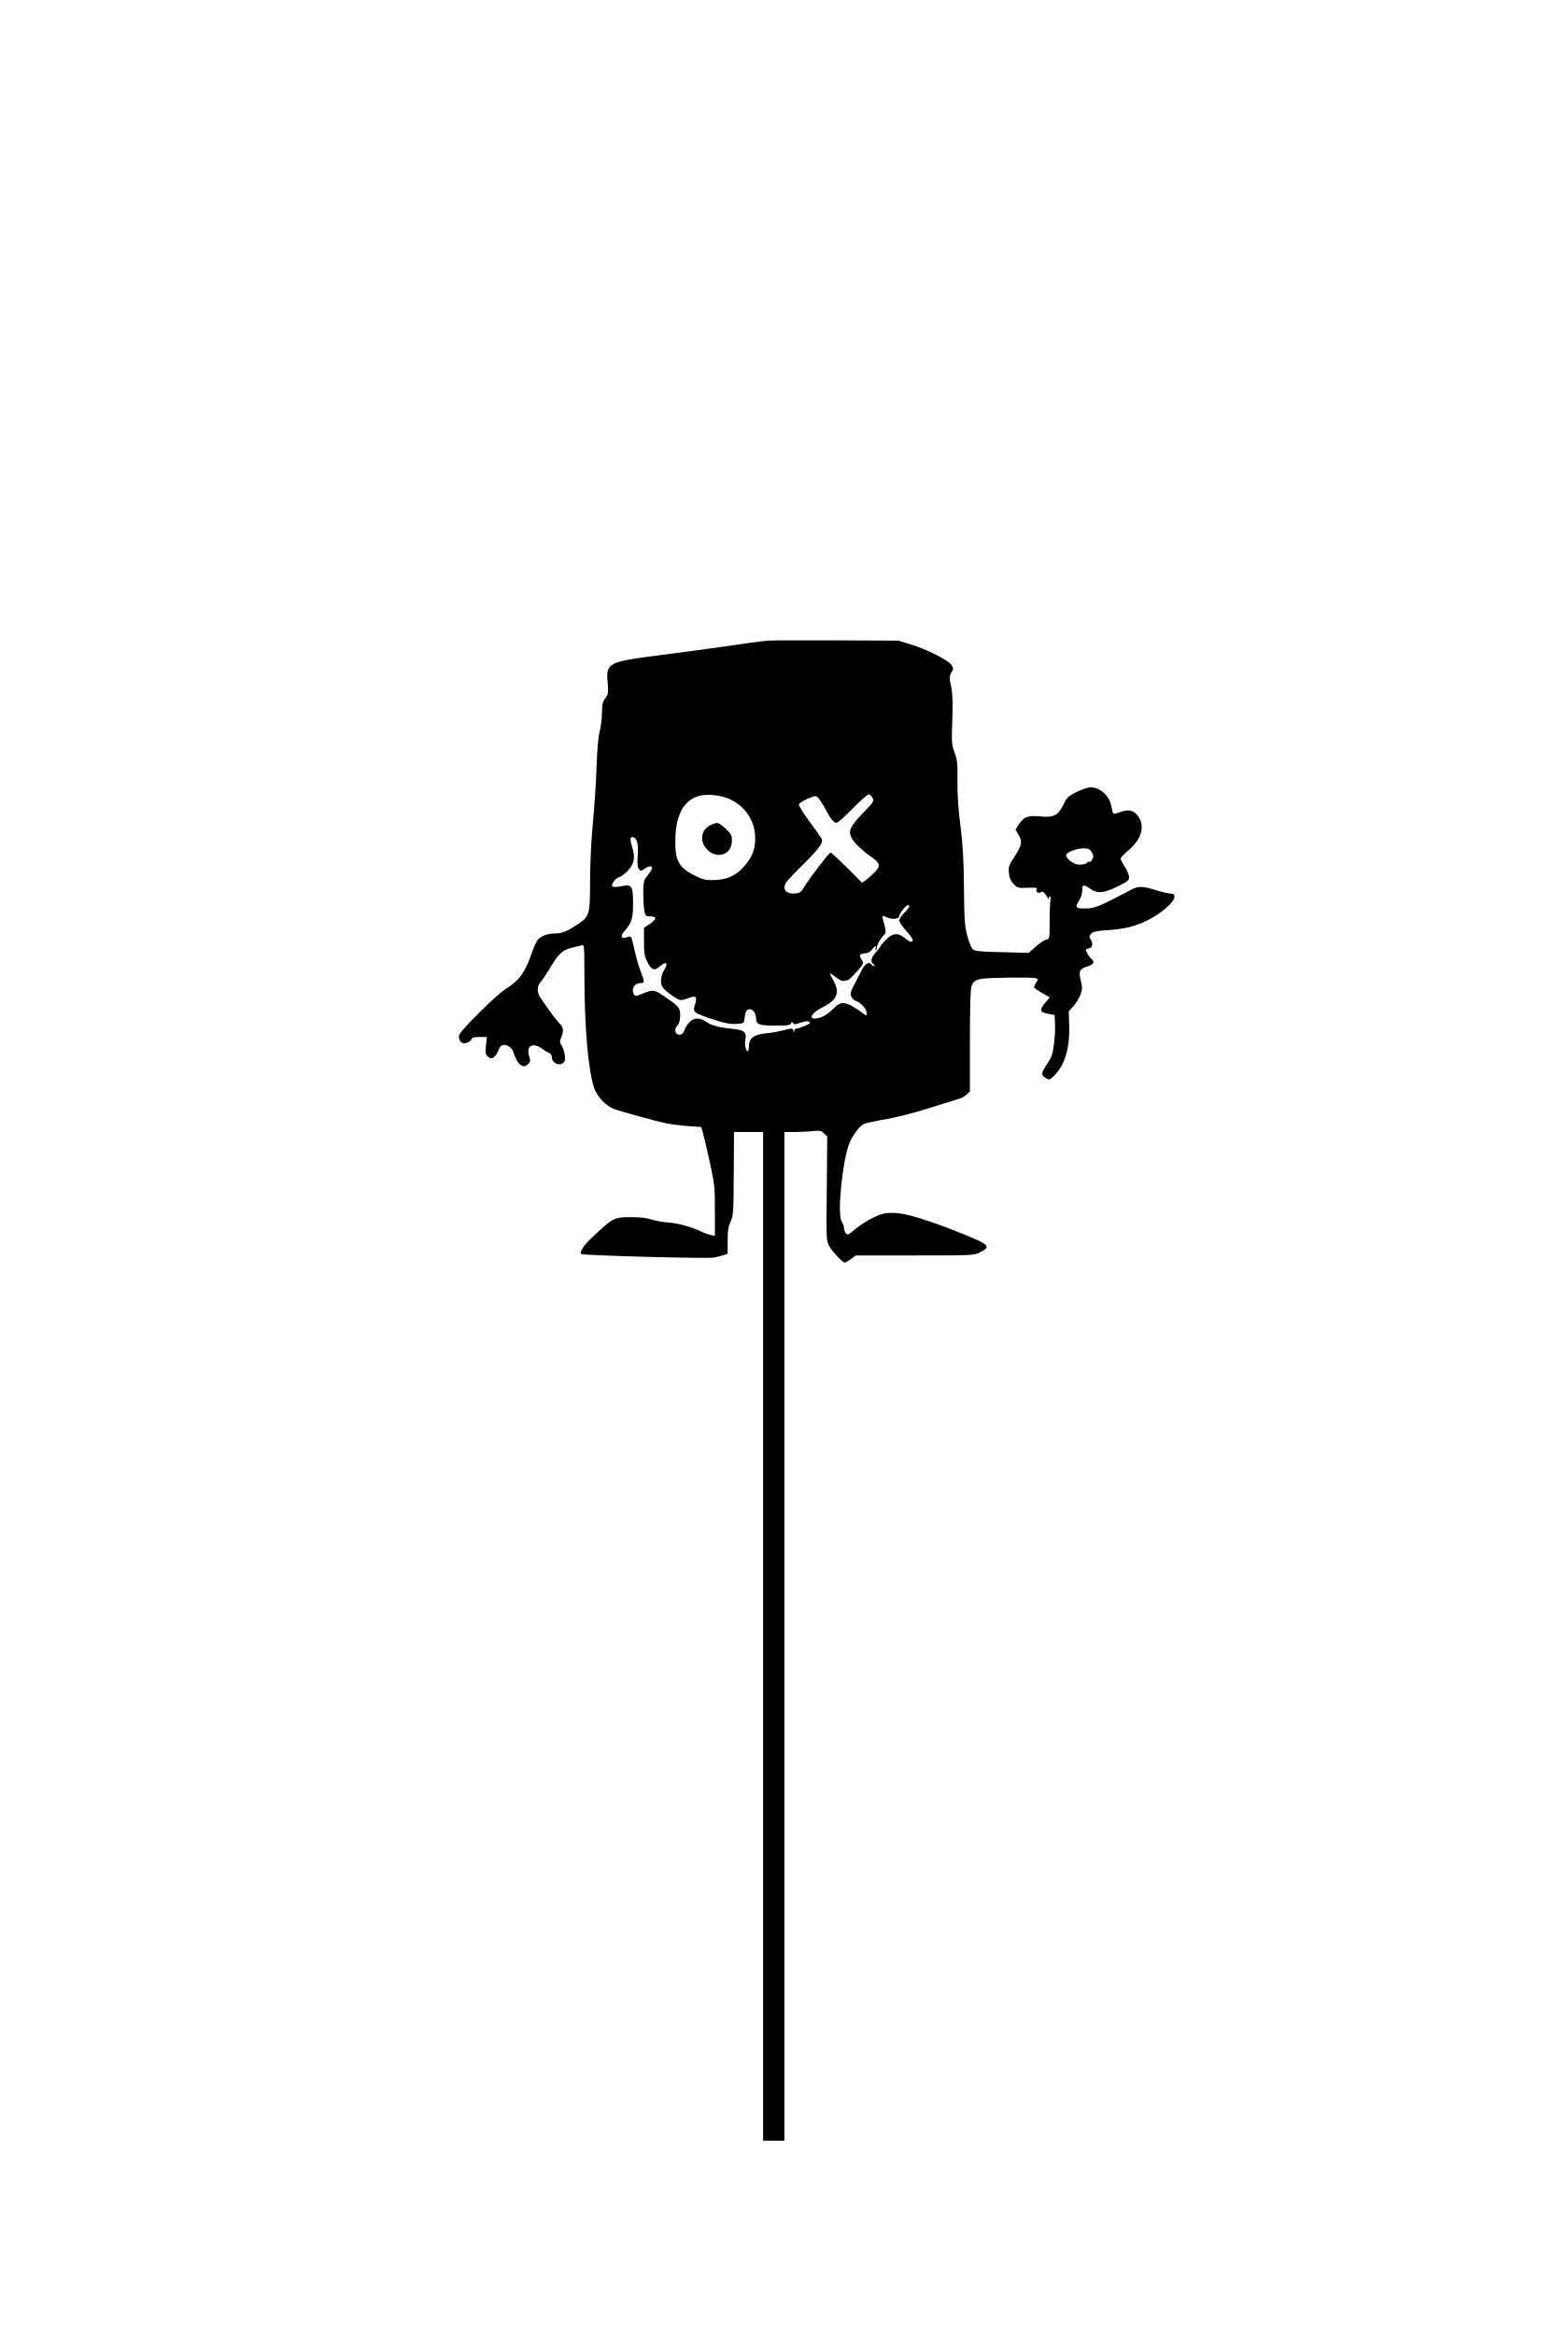
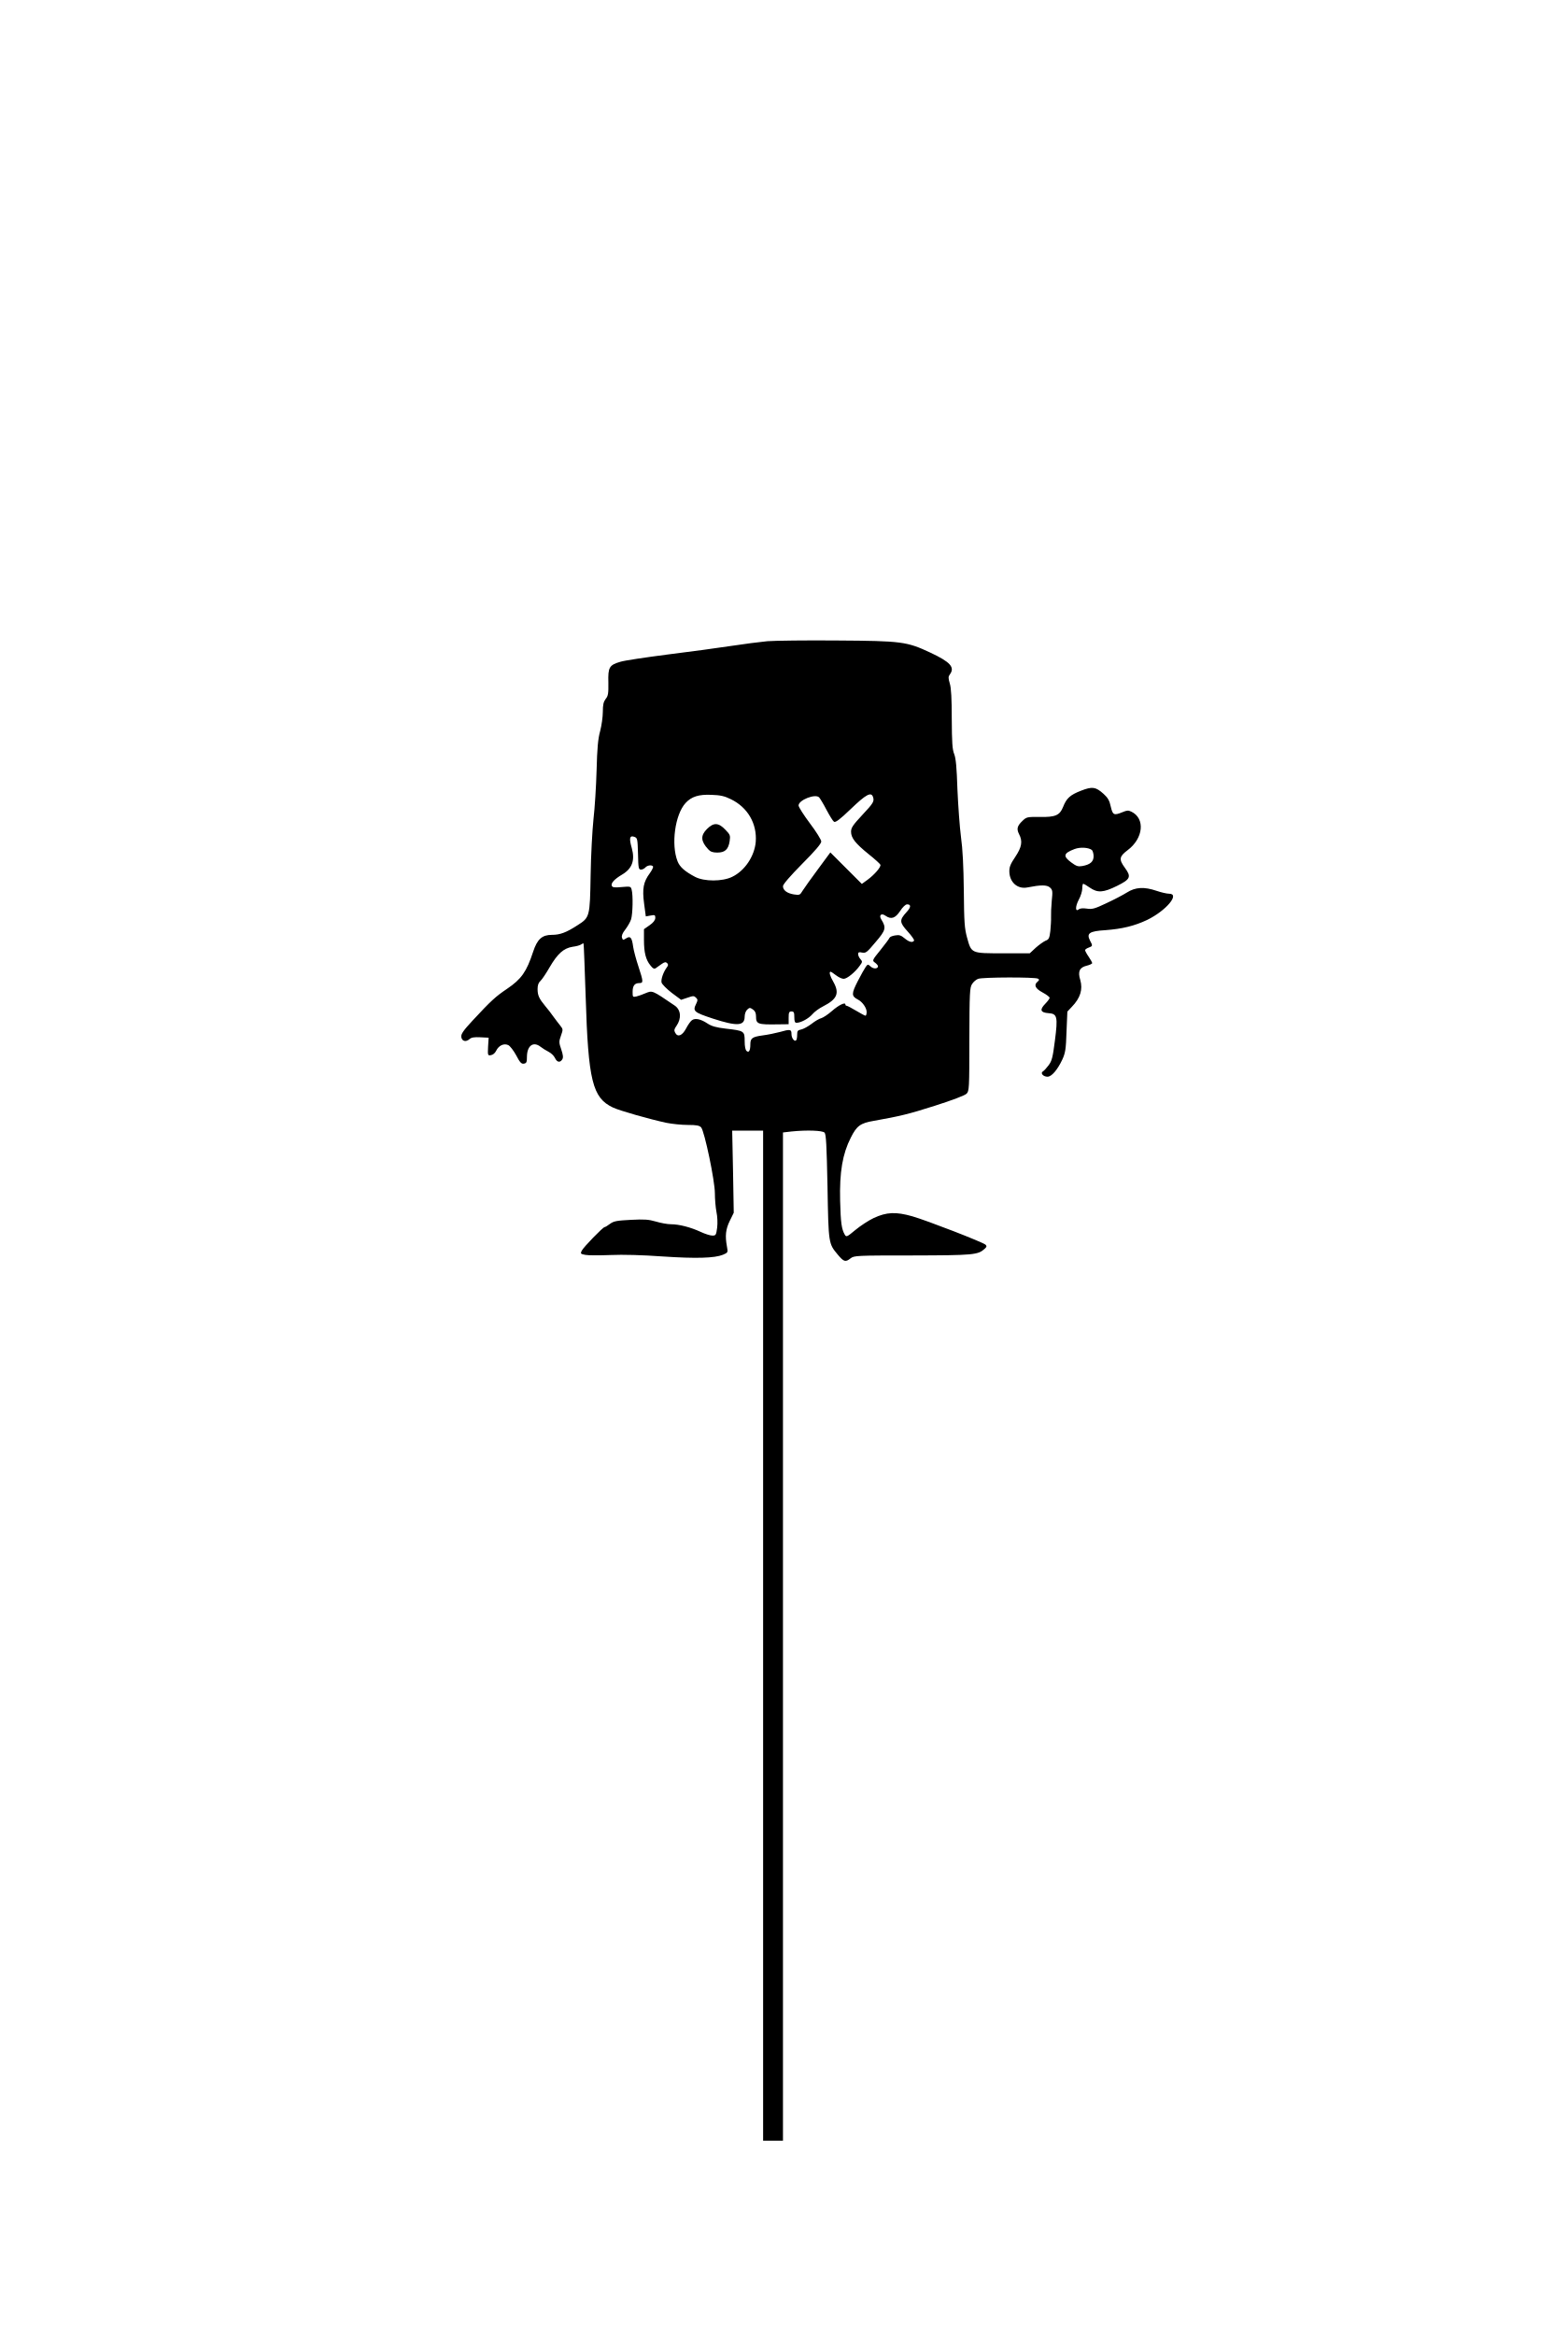
<svg xmlns="http://www.w3.org/2000/svg" version="1.0" width="1105pt" height="1646pt" viewBox="0 0 1105 1646" preserveAspectRatio="xMidYMid meet">
  <g transform="translate(0,1646) scale(0.1,-0.1)" fill="#000000" stroke="none">
-     <path d="M5415 11944 c-64 -6 -180 -22 -327 -44 -76 -11 -260 -36 -410 -55 -394 -50 -406 -56 -394 -195 6 -73 5 -83 -16 -111 -19 -25 -23 -44 -24 -102 0 -40 -8 -99 -16 -132 -10 -38 -18 -129 -22 -245 -3 -102 -15 -282 -26 -400 -12 -128 -20 -294 -20 -411 0 -234 -4 -249 -82 -301 -84 -56 -114 -68 -163 -68 -57 0 -109 -21 -129 -52 -9 -14 -27 -56 -40 -94 -44 -130 -88 -189 -185 -248 -55 -34 -297 -272 -320 -315 -13 -23 -2 -55 21 -64 19 -7 54 9 61 27 5 12 20 16 58 16 l52 0 -7 -59 c-5 -47 -4 -62 9 -75 9 -9 22 -16 29 -16 17 0 42 29 50 58 11 35 42 47 72 27 14 -9 27 -24 30 -33 29 -94 70 -131 106 -94 18 17 19 24 9 55 -25 75 25 103 93 53 17 -13 39 -26 49 -29 9 -4 17 -16 17 -27 0 -49 67 -72 90 -31 10 20 -2 82 -22 114 -12 18 -13 27 -2 52 19 45 17 73 -9 98 -13 12 -43 50 -68 85 -24 35 -54 77 -66 94 -28 38 -29 85 -4 112 11 12 43 59 71 106 61 101 88 125 155 140 28 7 58 14 68 17 16 4 17 -10 17 -204 0 -379 28 -693 71 -808 22 -58 78 -117 134 -141 40 -16 298 -88 375 -103 30 -6 98 -15 150 -19 l94 -7 13 -45 c7 -25 29 -118 48 -207 33 -150 35 -174 35 -338 l0 -177 -32 7 c-18 4 -49 15 -68 25 -62 31 -163 58 -235 63 -38 3 -90 13 -114 21 -28 10 -78 16 -138 16 -124 0 -128 -2 -270 -135 -67 -62 -101 -112 -86 -125 11 -10 892 -34 935 -25 18 3 48 11 66 16 l32 11 0 91 c0 72 5 102 21 137 19 42 21 65 22 337 l2 293 103 0 102 0 0 -3555 0 -3555 75 0 75 0 0 3555 0 3555 69 0 c37 0 95 3 128 6 54 6 63 4 83 -16 l22 -22 -3 -367 c-4 -343 -3 -368 15 -401 21 -40 96 -120 112 -120 5 0 25 11 44 25 l34 25 416 0 c411 0 416 0 460 23 78 39 67 52 -110 124 -263 106 -417 153 -502 153 -63 0 -83 -5 -143 -34 -39 -19 -95 -55 -125 -80 -50 -42 -56 -45 -67 -29 -7 9 -13 26 -13 38 0 11 -7 31 -16 44 -33 47 4 423 54 552 22 56 73 123 103 136 17 7 87 22 157 34 71 12 196 44 291 74 91 29 186 58 210 65 24 6 54 22 66 34 l23 23 0 359 c0 248 4 368 12 385 22 49 42 54 239 57 101 2 194 1 208 -3 24 -6 24 -7 9 -30 -9 -13 -16 -29 -16 -34 0 -5 25 -23 56 -40 l55 -32 -30 -35 c-45 -51 -41 -70 17 -80 l47 -9 3 -65 c2 -36 -2 -101 -8 -145 -8 -66 -17 -89 -46 -132 -44 -65 -47 -82 -12 -102 26 -15 28 -14 56 12 77 74 115 197 110 355 l-3 104 32 34 c17 19 39 55 49 79 15 41 16 52 4 101 -17 68 -9 84 48 102 44 15 52 31 26 53 -8 7 -22 25 -29 40 -14 26 -13 27 10 33 28 7 33 34 13 66 -10 15 -9 22 5 38 14 15 37 20 115 25 117 7 194 26 287 72 88 43 185 127 185 161 0 18 -5 24 -23 24 -13 0 -61 11 -107 25 -107 32 -126 31 -191 -5 -30 -16 -97 -51 -149 -77 -81 -39 -104 -46 -158 -47 -70 -1 -76 7 -42 59 11 17 20 47 20 68 0 44 7 45 56 12 52 -36 93 -32 191 15 74 36 83 44 83 68 0 15 -14 47 -30 72 -16 25 -30 50 -30 57 0 6 27 34 59 62 88 76 114 164 68 232 -32 47 -66 57 -123 36 -26 -9 -50 -15 -54 -12 -4 2 -10 24 -14 47 -12 77 -78 138 -148 138 -18 0 -62 -15 -98 -33 -59 -29 -68 -37 -93 -90 -36 -75 -70 -92 -166 -82 -82 8 -113 -3 -146 -53 l-26 -40 20 -33 c31 -50 26 -78 -25 -155 -41 -63 -45 -73 -41 -117 3 -36 12 -56 33 -78 28 -29 32 -30 101 -27 52 2 69 0 62 -8 -12 -15 13 -38 27 -24 12 12 27 1 48 -35 10 -16 15 -22 12 -12 -3 9 0 17 5 17 7 0 9 -9 5 -22 -3 -13 -6 -80 -6 -149 0 -127 0 -127 -25 -133 -13 -3 -47 -26 -73 -49 l-49 -44 -189 5 c-158 3 -192 7 -206 21 -10 9 -27 52 -39 96 -18 70 -21 113 -23 340 -2 197 -8 303 -25 435 -15 119 -22 220 -21 315 2 123 -1 147 -20 200 -21 56 -22 71 -16 230 4 129 2 186 -9 238 -13 61 -12 70 2 96 16 26 16 30 1 53 -22 34 -173 111 -284 144 l-89 28 -440 2 c-242 1 -458 0 -480 -2z m-271 -1117 c111 -51 179 -154 180 -272 1 -86 -23 -144 -89 -214 -55 -59 -118 -84 -210 -85 -49 -1 -73 5 -127 32 -117 57 -143 111 -136 277 7 153 57 245 154 281 55 20 161 12 228 -19z m1008 8 c11 -24 6 -30 -69 -108 -88 -90 -105 -126 -79 -174 17 -34 74 -88 138 -133 64 -44 68 -63 26 -107 -18 -19 -46 -44 -61 -55 l-29 -21 -107 107 c-58 58 -111 106 -116 106 -11 -1 -142 -173 -186 -244 -21 -34 -31 -42 -62 -44 -49 -4 -77 12 -77 46 0 22 25 52 121 147 125 124 153 162 143 190 -4 9 -42 64 -86 122 -43 59 -77 113 -76 122 2 8 29 26 61 40 57 24 58 24 77 5 10 -10 33 -46 50 -79 38 -71 58 -95 78 -95 9 0 60 45 113 100 54 55 105 100 114 100 8 0 21 -11 27 -25z m-1660 -310 c5 -16 7 -62 4 -101 -4 -50 -2 -76 8 -89 13 -18 14 -18 43 3 39 27 65 15 40 -20 -10 -13 -25 -34 -35 -48 -13 -18 -17 -44 -17 -110 1 -47 4 -102 8 -122 7 -35 11 -38 42 -38 47 0 45 -21 -5 -54 l-40 -26 0 -97 c0 -79 4 -104 22 -140 31 -61 49 -69 86 -38 52 43 67 30 32 -27 -23 -37 -26 -96 -7 -120 23 -30 107 -88 127 -88 12 0 37 7 57 15 49 21 61 8 43 -45 -18 -54 -12 -60 124 -105 84 -28 122 -35 165 -33 51 3 56 5 59 28 5 50 12 68 28 74 26 10 54 -22 54 -60 0 -46 20 -54 140 -54 83 0 102 3 107 16 5 13 7 13 14 2 7 -11 16 -10 53 3 25 9 50 12 58 8 7 -4 10 -10 8 -12 -15 -12 -76 -37 -92 -37 -10 0 -19 -8 -19 -17 -1 -17 -2 -17 -6 0 -5 20 -4 20 -63 6 -64 -15 -68 -16 -139 -24 -78 -9 -111 -35 -111 -90 0 -19 -4 -35 -9 -35 -13 0 -23 49 -16 81 11 48 -8 67 -72 74 -110 11 -163 24 -200 50 -52 35 -94 33 -127 -6 -14 -17 -29 -41 -32 -54 -6 -26 -37 -38 -53 -22 -16 16 -13 38 7 60 11 13 17 36 17 69 0 56 -6 63 -120 140 -65 44 -71 44 -163 7 -28 -12 -34 -12 -42 1 -23 36 2 80 46 80 30 0 30 4 0 85 -14 35 -33 102 -42 147 -10 46 -21 87 -25 92 -5 6 -18 5 -33 -2 -36 -16 -44 13 -12 47 49 53 60 89 59 194 0 123 -8 135 -82 120 -64 -13 -79 -4 -56 30 9 15 25 29 36 32 29 9 78 54 94 86 19 35 19 73 0 134 -8 27 -12 52 -9 57 11 18 38 2 46 -27z m3204 -70 c14 -21 15 -31 5 -51 -6 -14 -15 -23 -20 -19 -5 3 -12 1 -15 -4 -11 -17 -67 -21 -94 -7 -37 19 -62 49 -54 63 13 20 75 42 119 43 35 0 46 -5 59 -25z m-1286 -386 c0 -6 -16 -25 -35 -43 -19 -19 -35 -43 -35 -54 0 -11 23 -45 51 -76 28 -30 48 -60 44 -66 -10 -16 -19 -12 -59 20 -49 38 -87 32 -137 -21 -20 -22 -34 -39 -32 -39 3 0 -8 -15 -25 -34 -41 -47 -49 -74 -25 -91 10 -8 13 -15 6 -15 -6 0 -15 5 -18 10 -15 24 -45 9 -67 -34 -13 -24 -37 -72 -55 -106 -27 -52 -30 -65 -21 -85 6 -14 20 -28 32 -31 34 -11 76 -57 76 -83 0 -23 -1 -23 -22 -7 -124 90 -155 95 -213 36 -43 -44 -90 -70 -129 -70 -49 0 -19 43 56 81 101 50 121 103 73 188 -14 24 -24 46 -22 48 2 2 21 -10 42 -27 21 -17 45 -28 53 -25 7 3 20 5 27 5 7 0 36 27 65 60 50 58 51 59 35 84 -21 31 -13 46 24 46 18 0 35 9 47 25 22 29 36 33 27 8 -3 -10 -3 -15 2 -11 4 4 8 16 9 26 1 18 25 58 53 87 9 10 9 24 -2 66 -20 72 -20 71 19 52 37 -17 86 -12 86 10 0 16 49 77 61 77 5 0 9 -5 9 -11z" />
-     <path d="M5014 10646 c-66 -29 -84 -103 -40 -161 68 -88 186 -57 186 48 0 40 -5 49 -45 86 -49 45 -55 47 -101 27z" />
+     <path d="M5410 11940 c-52 -5 -169 -20 -260 -34 -91 -14 -291 -41 -445 -60 -154 -20 -303 -42 -331 -51 -79 -23 -88 -39 -85 -146 1 -77 -1 -94 -19 -116 -15 -20 -20 -40 -20 -91 0 -36 -9 -98 -19 -136 -15 -54 -21 -120 -25 -276 -3 -113 -13 -268 -22 -345 -8 -77 -18 -254 -20 -394 -5 -295 -6 -298 -92 -353 -80 -52 -124 -68 -181 -68 -69 0 -103 -30 -132 -118 -47 -143 -83 -194 -185 -263 -80 -54 -111 -82 -242 -223 -66 -71 -82 -95 -80 -115 4 -31 32 -39 58 -16 13 12 33 15 76 13 l59 -3 -4 -63 c-3 -62 -2 -64 20 -60 14 2 29 14 37 31 18 37 54 54 85 40 13 -6 38 -39 56 -72 26 -50 37 -62 54 -59 19 3 22 10 22 50 1 77 45 109 96 69 13 -10 38 -26 56 -35 18 -9 38 -28 45 -43 15 -32 36 -36 52 -11 8 13 6 31 -7 70 -17 49 -17 56 -2 98 15 42 15 45 -5 70 -11 14 -33 42 -48 63 -15 22 -41 55 -58 75 -43 52 -54 75 -54 120 0 26 6 45 20 57 11 10 40 53 64 95 57 98 100 136 163 146 26 3 54 11 61 17 7 5 14 8 16 6 2 -2 8 -170 15 -374 18 -594 48 -714 192 -782 48 -23 261 -83 377 -108 40 -8 108 -15 151 -15 62 0 81 -4 94 -17 24 -28 97 -377 97 -465 0 -41 5 -100 11 -131 7 -32 9 -79 5 -111 -7 -52 -9 -56 -34 -56 -15 0 -52 12 -82 26 -71 33 -152 54 -210 54 -25 0 -73 9 -106 19 -52 15 -81 17 -177 12 -98 -5 -120 -9 -146 -28 -17 -13 -34 -23 -38 -23 -12 0 -149 -141 -162 -167 -10 -20 -8 -23 26 -29 20 -4 100 -4 177 -1 87 4 228 0 366 -10 239 -16 368 -12 427 12 35 15 36 16 28 58 -14 75 -9 122 20 181 l28 57 -5 290 -6 289 109 0 109 0 0 -3560 0 -3560 70 0 70 0 0 3554 0 3553 61 7 c109 11 216 7 232 -8 11 -11 15 -86 21 -381 7 -404 7 -401 73 -480 42 -50 54 -54 90 -25 25 19 41 20 437 20 430 1 460 4 507 46 16 14 17 20 7 30 -20 18 -412 170 -516 200 -117 33 -181 30 -272 -12 -36 -17 -94 -55 -129 -84 -59 -49 -64 -52 -75 -34 -23 40 -29 84 -33 239 -5 203 17 331 75 445 42 84 68 103 163 119 185 33 244 47 429 106 120 38 212 73 224 85 19 19 20 34 20 383 1 332 3 365 19 390 10 16 29 32 43 37 31 12 404 13 422 1 10 -6 10 -10 -3 -21 -28 -23 -17 -48 35 -76 28 -15 50 -32 50 -38 0 -5 -14 -25 -31 -42 -41 -42 -34 -62 23 -66 62 -4 67 -25 45 -195 -15 -117 -21 -141 -44 -172 -15 -20 -33 -40 -41 -44 -19 -12 3 -37 33 -37 29 0 70 48 104 120 22 48 26 73 30 197 l6 142 31 33 c61 63 79 123 60 190 -19 60 -5 89 47 101 20 5 37 13 37 18 0 4 -11 25 -25 45 -14 20 -25 41 -25 46 0 5 11 13 25 18 29 11 30 12 9 51 -25 50 -4 65 109 72 119 9 205 30 294 72 134 65 235 185 155 185 -16 0 -55 9 -87 20 -88 30 -150 27 -211 -12 -27 -17 -92 -51 -144 -75 -82 -39 -100 -44 -138 -38 -26 4 -48 2 -56 -5 -26 -21 -26 19 -1 67 14 25 25 61 25 79 0 19 3 34 7 34 4 0 25 -12 46 -27 55 -38 95 -36 192 12 95 47 102 64 56 127 -44 60 -41 80 19 125 111 83 125 223 27 271 -22 11 -32 10 -63 -3 -61 -25 -69 -21 -83 39 -9 43 -21 63 -51 90 -56 50 -79 53 -159 22 -77 -30 -102 -53 -126 -114 -24 -60 -54 -73 -166 -71 -86 1 -92 0 -120 -27 -38 -36 -43 -57 -25 -93 27 -51 20 -92 -26 -161 -34 -50 -43 -72 -42 -105 2 -75 58 -124 126 -111 96 19 138 19 160 0 19 -17 20 -26 13 -94 -4 -41 -6 -93 -5 -115 1 -22 -2 -66 -5 -98 -6 -51 -11 -60 -33 -68 -14 -6 -45 -28 -69 -49 l-43 -40 -189 0 c-225 0 -222 -2 -253 110 -18 66 -21 107 -23 330 -2 174 -8 295 -20 380 -9 69 -20 220 -25 335 -5 156 -11 220 -23 250 -13 32 -16 81 -17 246 0 143 -4 220 -14 251 -11 38 -11 48 0 63 38 51 5 88 -138 155 -165 77 -200 82 -653 85 -220 2 -443 -1 -495 -5z m-257 -1114 c118 -57 185 -172 175 -301 -9 -101 -77 -203 -166 -246 -69 -34 -198 -34 -262 0 -72 38 -107 69 -123 109 -47 119 -18 330 56 411 42 46 94 62 183 58 63 -2 93 -9 137 -31z m1001 18 c12 -32 4 -45 -74 -128 -67 -72 -80 -91 -80 -119 0 -44 30 -82 125 -159 43 -34 80 -68 82 -74 5 -16 -43 -71 -91 -106 l-40 -29 -111 111 -111 111 -87 -118 c-48 -65 -97 -133 -108 -151 -19 -32 -22 -33 -62 -27 -49 8 -77 30 -77 58 0 13 51 72 135 157 91 91 135 143 135 158 0 12 -36 70 -80 128 -44 59 -80 115 -80 126 0 38 118 85 145 57 7 -8 31 -47 52 -88 22 -41 45 -79 53 -84 11 -6 41 16 120 92 104 100 141 120 154 85z m-1656 -403 c2 -100 4 -111 21 -111 10 0 24 7 31 15 14 16 46 20 54 7 3 -5 -8 -27 -23 -48 -45 -61 -54 -108 -40 -214 l12 -90 33 6 c31 6 34 4 34 -17 -1 -16 -14 -33 -40 -51 l-40 -28 0 -76 c0 -89 13 -140 46 -180 17 -22 26 -26 37 -19 8 6 26 19 41 29 21 15 30 16 39 7 9 -9 9 -16 -1 -29 -26 -35 -43 -86 -38 -108 4 -13 36 -45 72 -73 l66 -49 45 15 c40 14 46 14 60 0 13 -13 13 -18 1 -43 -26 -52 -16 -60 117 -104 172 -56 225 -53 225 14 0 19 8 40 18 49 16 15 20 15 40 1 15 -10 22 -25 22 -48 0 -55 12 -59 148 -57 l82 1 0 45 c0 38 3 45 20 45 17 0 20 -7 20 -40 0 -29 4 -40 15 -40 31 0 86 30 112 60 14 17 48 42 76 56 100 51 117 93 72 173 -24 41 -32 71 -19 71 3 0 20 -11 38 -25 18 -14 42 -25 54 -25 24 0 81 47 113 92 20 27 20 30 5 47 -9 10 -16 25 -16 35 0 14 6 16 28 11 26 -5 34 1 95 74 73 85 76 101 40 160 -19 30 1 47 31 25 39 -27 68 -17 102 34 18 28 38 47 49 47 30 0 28 -21 -5 -56 -50 -55 -49 -71 9 -135 28 -31 49 -60 45 -65 -10 -16 -35 -10 -67 17 -25 21 -38 25 -66 20 -20 -3 -37 -10 -40 -17 -2 -6 -30 -44 -63 -85 -60 -74 -60 -75 -39 -90 11 -8 21 -20 21 -25 0 -19 -31 -21 -51 -3 -20 18 -21 18 -35 -1 -8 -11 -34 -57 -57 -102 -45 -88 -45 -105 1 -129 32 -16 62 -59 62 -88 0 -14 -4 -26 -8 -26 -5 0 -34 16 -66 35 -32 19 -62 35 -67 35 -5 0 -9 4 -9 9 0 19 -47 -4 -95 -46 -27 -24 -61 -46 -74 -50 -14 -3 -45 -21 -69 -40 -25 -19 -58 -37 -73 -40 -25 -5 -29 -10 -29 -38 0 -17 -3 -35 -7 -38 -12 -13 -33 15 -33 44 0 34 -9 35 -83 14 -29 -8 -83 -19 -121 -24 -73 -10 -86 -20 -86 -63 0 -43 -10 -61 -26 -47 -9 7 -14 32 -14 70 0 71 -3 73 -134 88 -68 8 -99 17 -128 36 -48 32 -88 40 -110 23 -10 -7 -28 -33 -41 -58 -27 -51 -59 -64 -77 -30 -9 16 -7 26 9 48 37 53 32 114 -13 144 -162 110 -155 107 -209 85 -18 -8 -44 -17 -59 -21 -27 -6 -28 -5 -28 32 0 43 14 62 47 62 30 0 29 10 -6 117 -16 48 -33 111 -37 138 -9 67 -20 80 -50 60 -21 -13 -23 -13 -29 5 -4 13 3 32 23 57 16 21 35 53 41 72 12 37 15 171 4 210 -6 23 -9 23 -70 18 -51 -5 -65 -3 -70 9 -7 19 19 47 73 79 71 42 92 100 68 187 -20 69 -15 91 18 79 22 -8 23 -14 26 -120z m3200 27 c6 -6 12 -26 12 -44 0 -38 -24 -59 -80 -69 -29 -5 -42 -1 -77 25 -61 45 -56 65 23 95 40 15 99 11 122 -7z" />
+     <path d="M4984 10616 c-46 -46 -44 -86 9 -143 15 -17 32 -23 64 -23 54 0 78 22 87 80 6 41 4 46 -31 82 -48 50 -82 51 -129 4z" />
  </g>
</svg>
